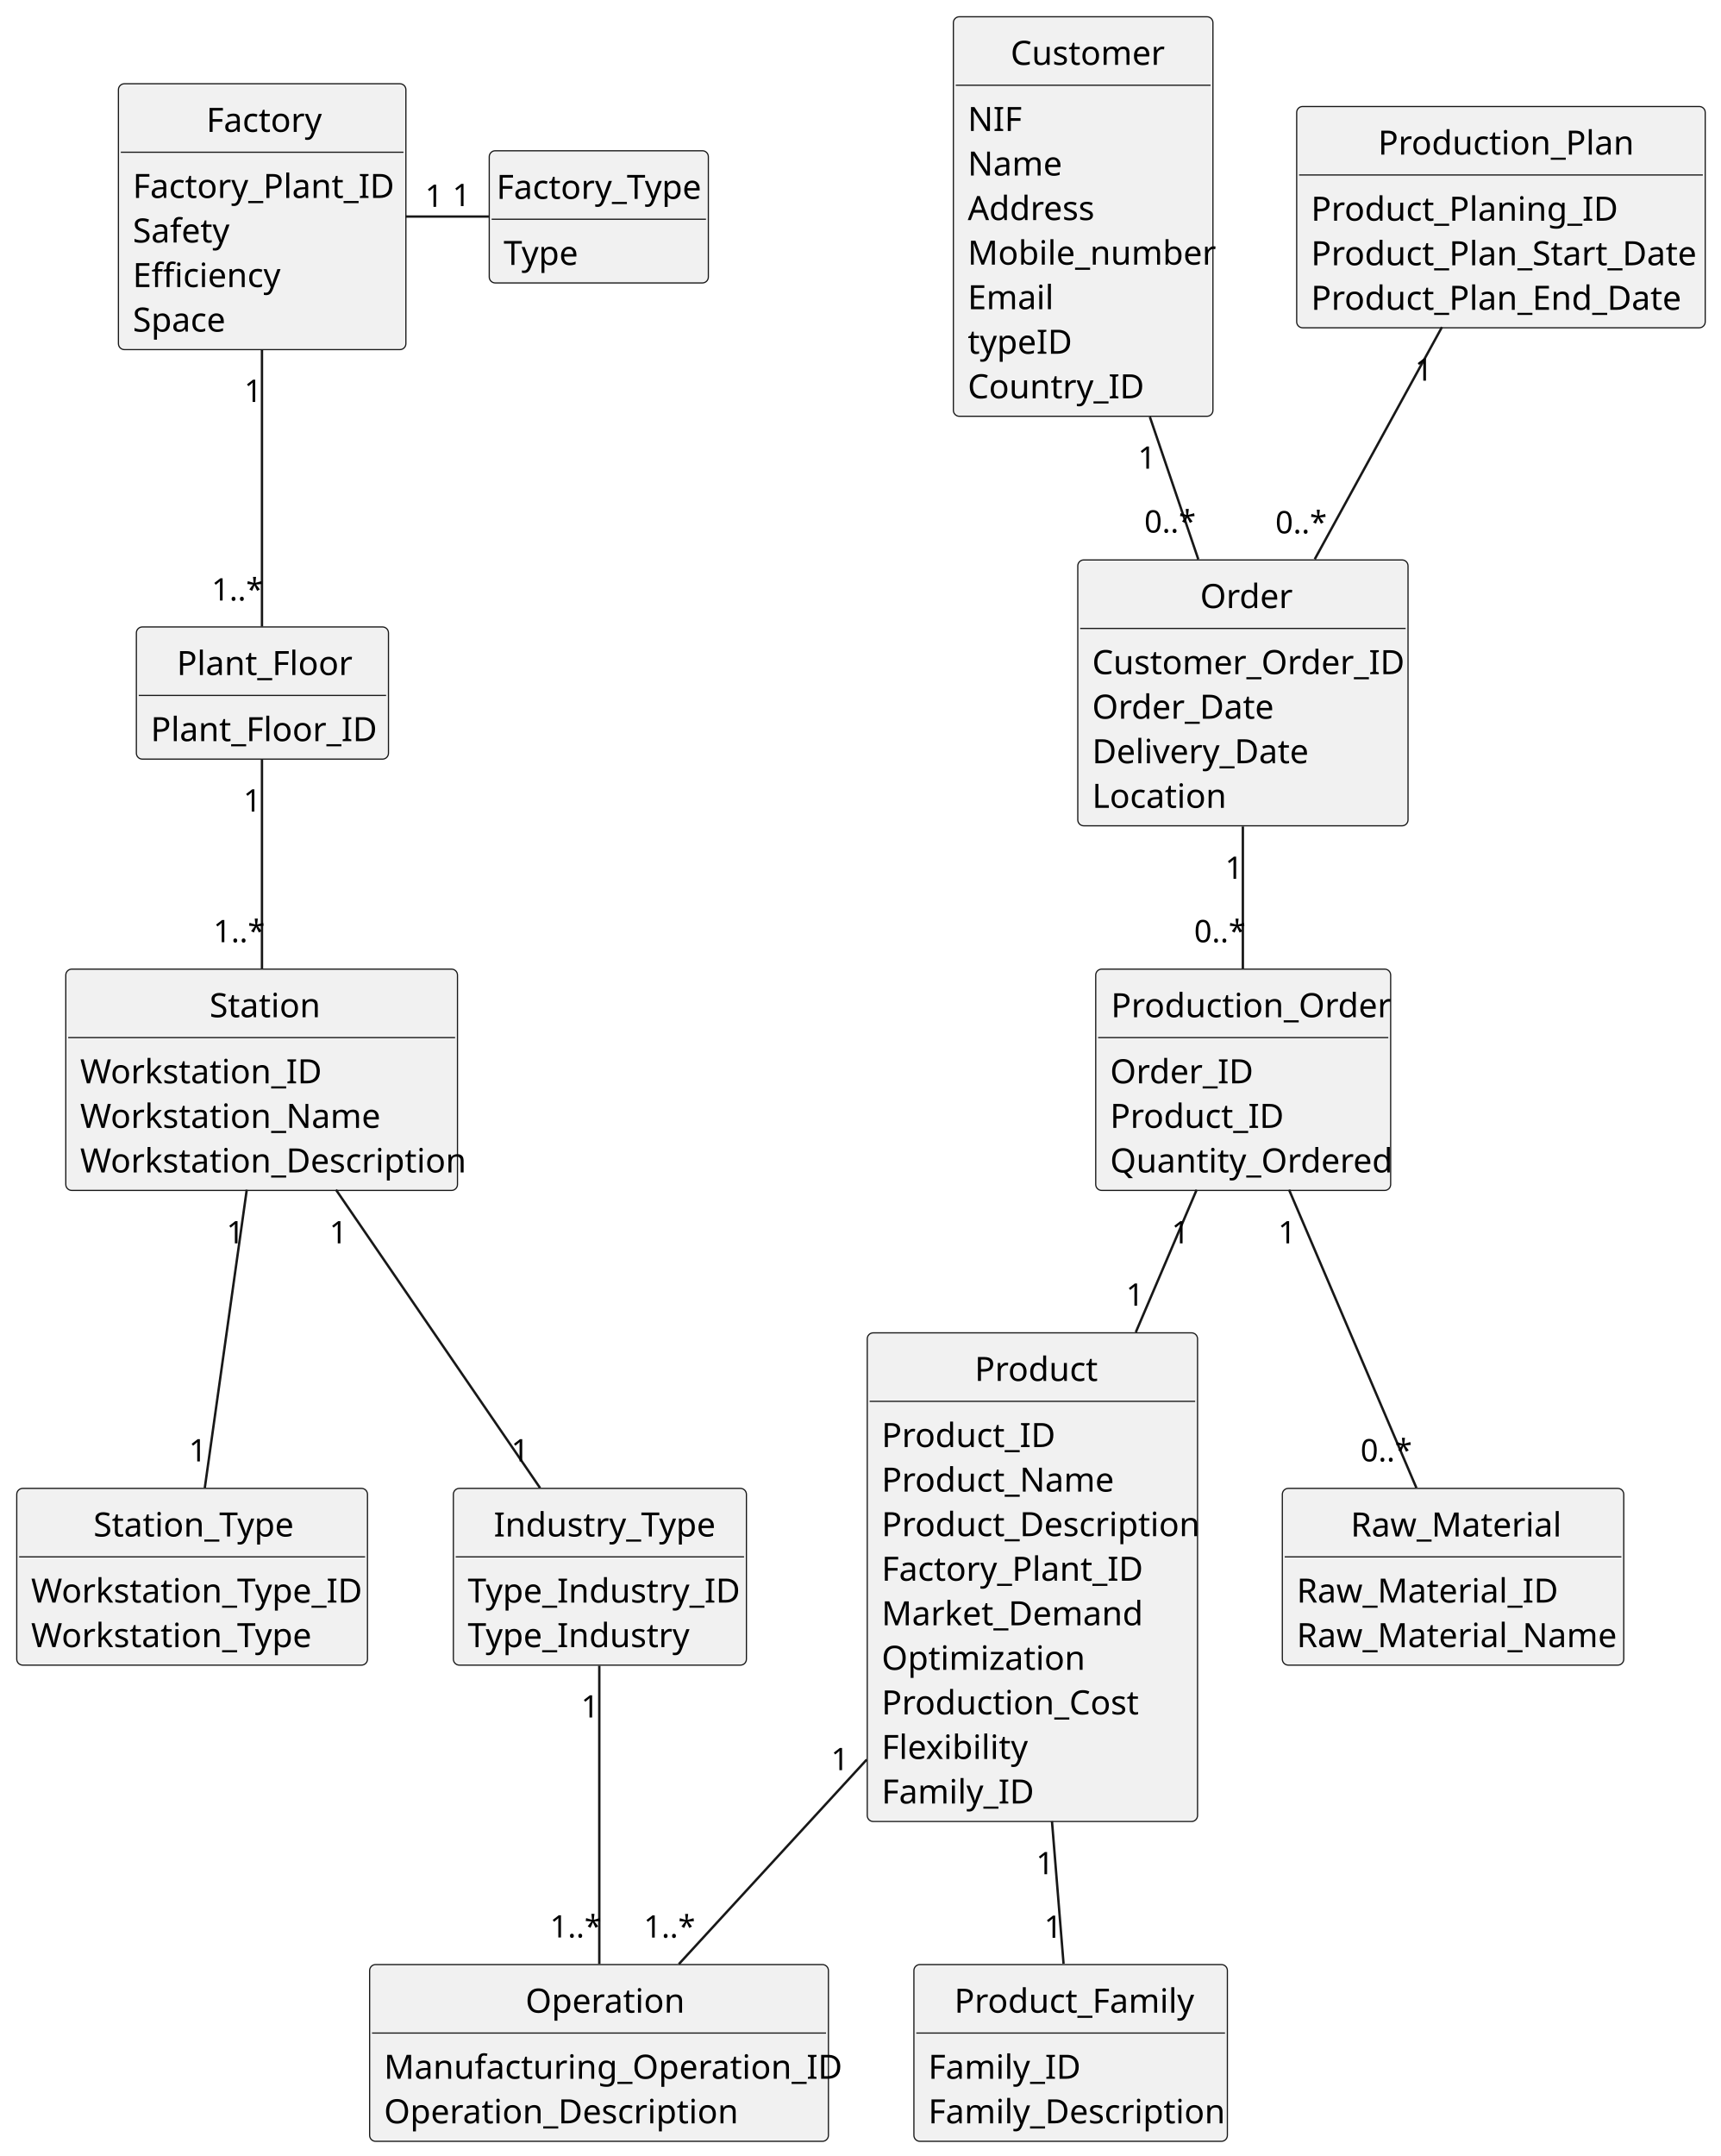
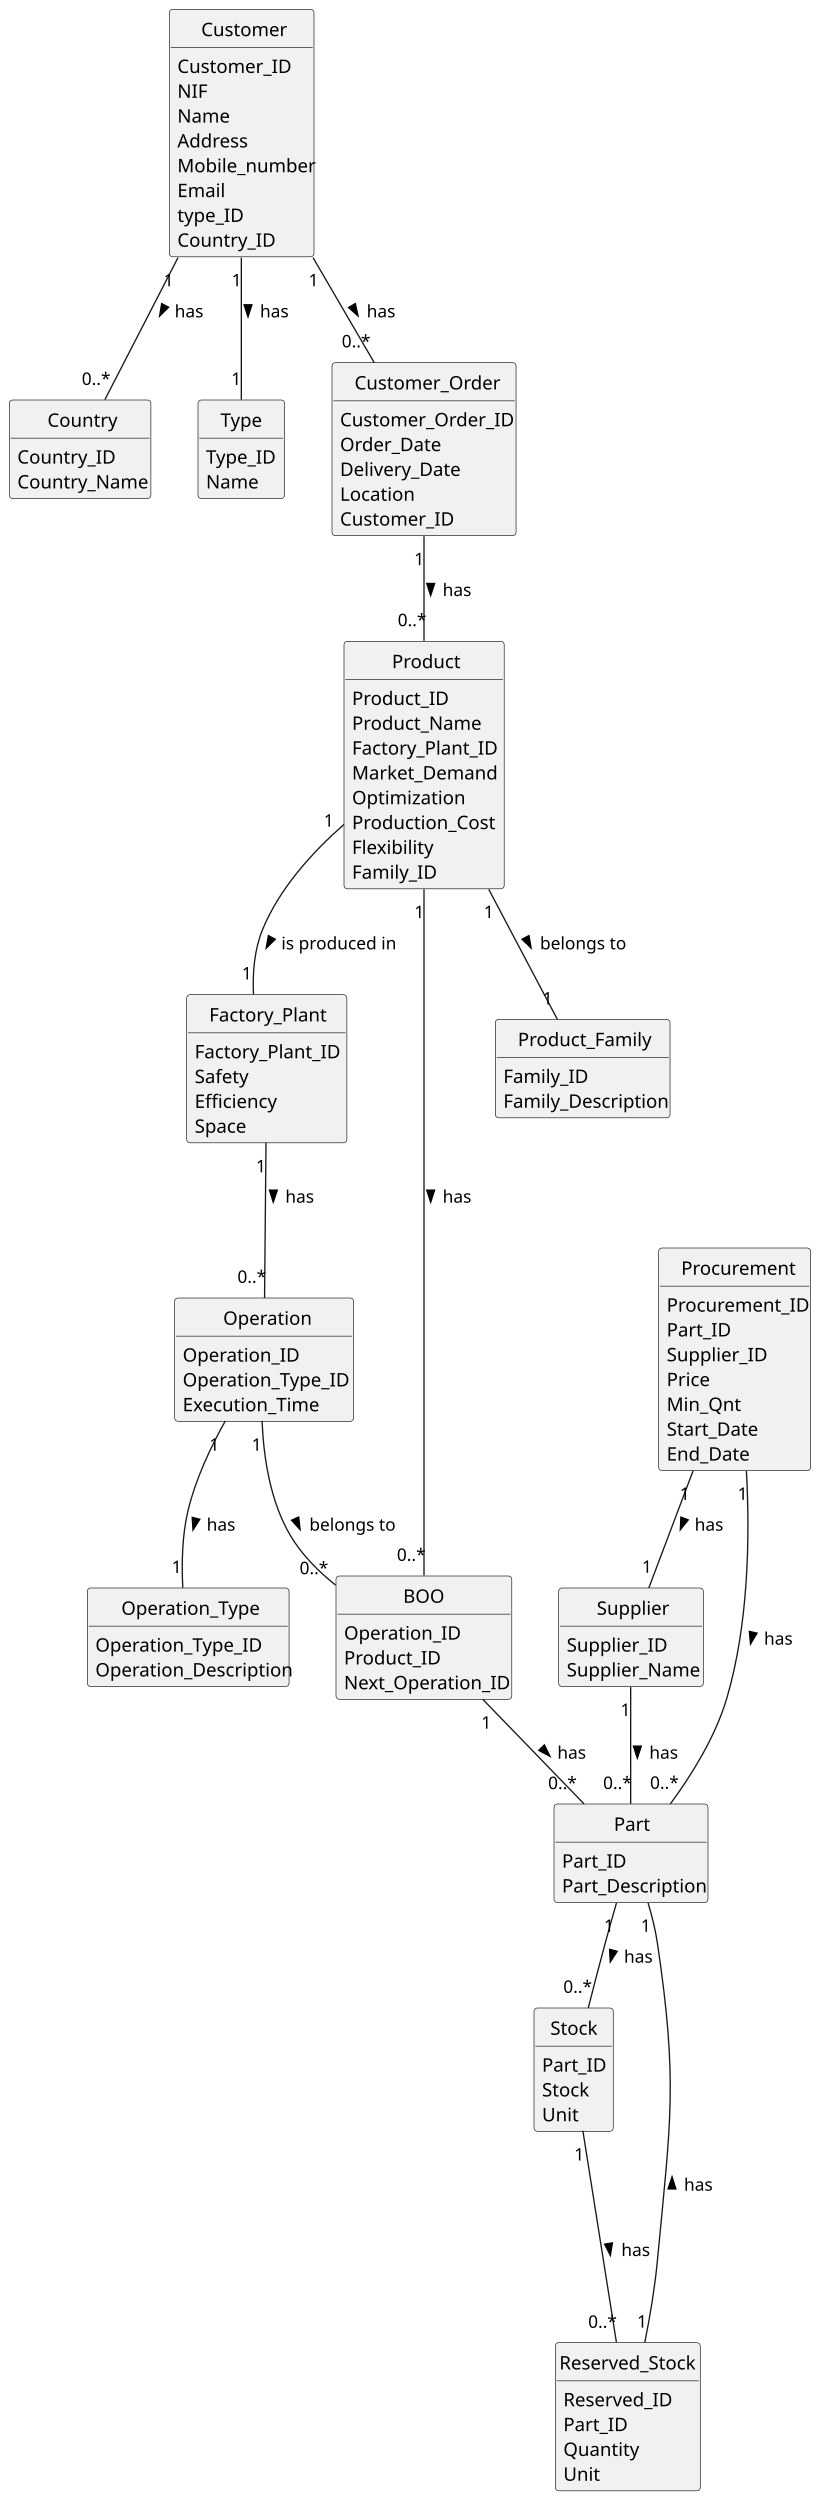
- <svg xmlns="http://www.w3.org/2000/svg" contentStyleType="text/css" height="901px" preserveAspectRatio="none" style="width:719px;height:901px;background:#FFFFFF;" version="1.1" viewBox="0 0 719 901" width="719px" zoomAndPan="magnify">
+ <svg xmlns="http://www.w3.org/2000/svg" contentStyleType="text/css" height="1875px" preserveAspectRatio="none" style="width:614px;height:1875px;background:#FFFFFF;" version="1.1" viewBox="0 0 614 1875" width="614px" zoomAndPan="magnify">
  <defs />
  <g>
    <g id="elem_Customer">
-       <rect codeLine="9" fill="#F1F1F1" height="166.969" id="Customer" rx="2.5" ry="2.5" style="stroke:#181818;stroke-width:0.5;" width="108.496" x="398.5" y="7" />
-       <text fill="#000000" font-family="sans-serif" font-size="14" lengthAdjust="spacing" textLength="60.683" x="422.407" y="27.107">Customer</text>
-       <line style="stroke:#181818;stroke-width:0.5;" x1="399.5" x2="505.996" y1="35.621" y2="35.621" />
-       <text fill="#000000" font-family="sans-serif" font-size="14" lengthAdjust="spacing" textLength="22.552" x="404.5" y="54.728">NIF</text>
-       <text fill="#000000" font-family="sans-serif" font-size="14" lengthAdjust="spacing" textLength="37.345" x="404.5" y="73.35">Name</text>
-       <text fill="#000000" font-family="sans-serif" font-size="14" lengthAdjust="spacing" textLength="51.358" x="404.5" y="91.971">Address</text>
-       <text fill="#000000" font-family="sans-serif" font-size="14" lengthAdjust="spacing" textLength="96.496" x="404.5" y="110.592">Mobile_number</text>
-       <text fill="#000000" font-family="sans-serif" font-size="14" lengthAdjust="spacing" textLength="35.007" x="404.5" y="129.213">Email</text>
-       <text fill="#000000" font-family="sans-serif" font-size="14" lengthAdjust="spacing" textLength="40.462" x="404.5" y="147.834">typeID</text>
-       <text fill="#000000" font-family="sans-serif" font-size="14" lengthAdjust="spacing" textLength="70.807" x="404.5" y="166.455">Country_ID</text>
+       <rect codeLine="9" fill="#F1F1F1" height="185.59" id="Customer" rx="2.5" ry="2.5" style="stroke:#181818;stroke-width:0.5;" width="108.496" x="127" y="7" />
+       <text fill="#000000" font-family="sans-serif" font-size="14" lengthAdjust="spacing" textLength="60.683" x="150.907" y="27.107">Customer</text>
+       <line style="stroke:#181818;stroke-width:0.5;" x1="128" x2="234.496" y1="35.621" y2="35.621" />
+       <text fill="#000000" font-family="sans-serif" font-size="14" lengthAdjust="spacing" textLength="82.469" x="133" y="54.728">Customer_ID</text>
+       <text fill="#000000" font-family="sans-serif" font-size="14" lengthAdjust="spacing" textLength="22.552" x="133" y="73.35">NIF</text>
+       <text fill="#000000" font-family="sans-serif" font-size="14" lengthAdjust="spacing" textLength="37.345" x="133" y="91.971">Name</text>
+       <text fill="#000000" font-family="sans-serif" font-size="14" lengthAdjust="spacing" textLength="51.358" x="133" y="110.592">Address</text>
+       <text fill="#000000" font-family="sans-serif" font-size="14" lengthAdjust="spacing" textLength="96.496" x="133" y="129.213">Mobile_number</text>
+       <text fill="#000000" font-family="sans-serif" font-size="14" lengthAdjust="spacing" textLength="35.007" x="133" y="147.834">Email</text>
+       <text fill="#000000" font-family="sans-serif" font-size="14" lengthAdjust="spacing" textLength="48.248" x="133" y="166.455">type_ID</text>
+       <text fill="#000000" font-family="sans-serif" font-size="14" lengthAdjust="spacing" textLength="70.807" x="133" y="185.076">Country_ID</text>
    </g>
    <g id="elem_Product">
-       <rect codeLine="19" fill="#F1F1F1" height="204.211" id="Product" rx="2.5" ry="2.5" style="stroke:#181818;stroke-width:0.5;" width="138.061" x="362.5" y="557" />
-       <text fill="#000000" font-family="sans-serif" font-size="14" lengthAdjust="spacing" textLength="48.248" x="407.407" y="577.107">Product</text>
-       <line style="stroke:#181818;stroke-width:0.5;" x1="363.5" x2="499.562" y1="585.621" y2="585.621" />
-       <text fill="#000000" font-family="sans-serif" font-size="14" lengthAdjust="spacing" textLength="70.034" x="368.5" y="604.729">Product_ID</text>
-       <text fill="#000000" font-family="sans-serif" font-size="14" lengthAdjust="spacing" textLength="93.379" x="368.5" y="623.35">Product_Name</text>
-       <text fill="#000000" font-family="sans-serif" font-size="14" lengthAdjust="spacing" textLength="126.061" x="368.5" y="641.971">Product_Description</text>
-       <text fill="#000000" font-family="sans-serif" font-size="14" lengthAdjust="spacing" textLength="108.158" x="368.5" y="660.592">Factory_Plant_ID</text>
-       <text fill="#000000" font-family="sans-serif" font-size="14" lengthAdjust="spacing" textLength="103.489" x="368.5" y="679.213">Market_Demand</text>
-       <text fill="#000000" font-family="sans-serif" font-size="14" lengthAdjust="spacing" textLength="77.807" x="368.5" y="697.834">Optimization</text>
-       <text fill="#000000" font-family="sans-serif" font-size="14" lengthAdjust="spacing" textLength="103.503" x="368.5" y="716.455">Production_Cost</text>
-       <text fill="#000000" font-family="sans-serif" font-size="14" lengthAdjust="spacing" textLength="57.565" x="368.5" y="735.076">Flexibility</text>
-       <text fill="#000000" font-family="sans-serif" font-size="14" lengthAdjust="spacing" textLength="63.007" x="368.5" y="753.697">Family_ID</text>
-     </g>
-     <g id="elem_Factory">
-       <rect codeLine="31" fill="#F1F1F1" height="111.106" id="Factory" rx="2.5" ry="2.5" style="stroke:#181818;stroke-width:0.5;" width="120.158" x="49.5" y="35" />
-       <text fill="#000000" font-family="sans-serif" font-size="14" lengthAdjust="spacing" textLength="46.676" x="86.241" y="55.107">Factory</text>
-       <line style="stroke:#181818;stroke-width:0.5;" x1="50.5" x2="168.658" y1="63.621" y2="63.621" />
-       <text fill="#000000" font-family="sans-serif" font-size="14" lengthAdjust="spacing" textLength="108.158" x="55.5" y="82.728">Factory_Plant_ID</text>
-       <text fill="#000000" font-family="sans-serif" font-size="14" lengthAdjust="spacing" textLength="39.69" x="55.5" y="101.35">Safety</text>
-       <text fill="#000000" font-family="sans-serif" font-size="14" lengthAdjust="spacing" textLength="59.91" x="55.5" y="119.971">Efficiency</text>
-       <text fill="#000000" font-family="sans-serif" font-size="14" lengthAdjust="spacing" textLength="39.696" x="55.5" y="138.592">Space</text>
-     </g>
-     <g id="elem_Factory_Type">
-       <rect codeLine="38" fill="#F1F1F1" height="55.242" id="Factory_Type" rx="2.5" ry="2.5" style="stroke:#181818;stroke-width:0.5;" width="91.586" x="204.5" y="63" />
-       <text fill="#000000" font-family="sans-serif" font-size="14" lengthAdjust="spacing" textLength="85.586" x="207.5" y="83.107">Factory_Type</text>
-       <line style="stroke:#181818;stroke-width:0.5;" x1="205.5" x2="295.086" y1="91.621" y2="91.621" />
-       <text fill="#000000" font-family="sans-serif" font-size="14" lengthAdjust="spacing" textLength="31.124" x="210.5" y="110.728">Type</text>
-     </g>
-     <g id="elem_Raw_Material">
-       <rect codeLine="42" fill="#F1F1F1" height="73.863" id="Raw_Material" rx="2.5" ry="2.5" style="stroke:#181818;stroke-width:0.5;" width="142.717" x="536" y="622" />
-       <text fill="#000000" font-family="sans-serif" font-size="14" lengthAdjust="spacing" textLength="85.586" x="564.565" y="642.107">Raw_Material</text>
-       <line style="stroke:#181818;stroke-width:0.5;" x1="537" x2="677.717" y1="650.621" y2="650.621" />
-       <text fill="#000000" font-family="sans-serif" font-size="14" lengthAdjust="spacing" textLength="107.372" x="542" y="669.729">Raw_Material_ID</text>
-       <text fill="#000000" font-family="sans-serif" font-size="14" lengthAdjust="spacing" textLength="130.717" x="542" y="688.35">Raw_Material_Name</text>
-     </g>
-     <g id="elem_Plant_Floor">
-       <rect codeLine="47" fill="#F1F1F1" height="55.242" id="Plant_Floor" rx="2.5" ry="2.5" style="stroke:#181818;stroke-width:0.5;" width="105.379" x="57" y="262" />
-       <text fill="#000000" font-family="sans-serif" font-size="14" lengthAdjust="spacing" textLength="71.593" x="73.893" y="282.107">Plant_Floor</text>
-       <line style="stroke:#181818;stroke-width:0.5;" x1="58" x2="161.379" y1="290.621" y2="290.621" />
-       <text fill="#000000" font-family="sans-serif" font-size="14" lengthAdjust="spacing" textLength="93.379" x="63" y="309.728">Plant_Floor_ID</text>
-     </g>
-     <g id="elem_Station">
-       <rect codeLine="51" fill="#F1F1F1" height="92.484" id="Station" rx="2.5" ry="2.5" style="stroke:#181818;stroke-width:0.5;" width="163.724" x="27.5" y="405" />
-       <text fill="#000000" font-family="sans-serif" font-size="14" lengthAdjust="spacing" textLength="43.586" x="87.569" y="425.107">Station</text>
-       <line style="stroke:#181818;stroke-width:0.5;" x1="28.5" x2="190.224" y1="433.621" y2="433.621" />
-       <text fill="#000000" font-family="sans-serif" font-size="14" lengthAdjust="spacing" textLength="95.696" x="33.5" y="452.728">Workstation_ID</text>
-       <text fill="#000000" font-family="sans-serif" font-size="14" lengthAdjust="spacing" textLength="119.041" x="33.5" y="471.35">Workstation_Name</text>
-       <text fill="#000000" font-family="sans-serif" font-size="14" lengthAdjust="spacing" textLength="151.724" x="33.5" y="489.971">Workstation_Description</text>
-     </g>
-     <g id="elem_Station_Type">
-       <rect codeLine="57" fill="#F1F1F1" height="73.863" id="Station_Type" rx="2.5" ry="2.5" style="stroke:#181818;stroke-width:0.5;" width="146.606" x="7" y="622" />
-       <text fill="#000000" font-family="sans-serif" font-size="14" lengthAdjust="spacing" textLength="82.496" x="39.055" y="642.107">Station_Type</text>
-       <line style="stroke:#181818;stroke-width:0.5;" x1="8" x2="152.606" y1="650.621" y2="650.621" />
-       <text fill="#000000" font-family="sans-serif" font-size="14" lengthAdjust="spacing" textLength="134.606" x="13" y="669.729">Workstation_Type_ID</text>
-       <text fill="#000000" font-family="sans-serif" font-size="14" lengthAdjust="spacing" textLength="112.82" x="13" y="688.35">Workstation_Type</text>
-     </g>
-     <g id="elem_Industry_Type">
-       <rect codeLine="62" fill="#F1F1F1" height="73.863" id="Industry_Type" rx="2.5" ry="2.5" style="stroke:#181818;stroke-width:0.5;" width="122.496" x="189.5" y="622" />
-       <text fill="#000000" font-family="sans-serif" font-size="14" lengthAdjust="spacing" textLength="88.71" x="206.393" y="642.107">Industry_Type</text>
-       <line style="stroke:#181818;stroke-width:0.5;" x1="190.5" x2="310.996" y1="650.621" y2="650.621" />
-       <text fill="#000000" font-family="sans-serif" font-size="14" lengthAdjust="spacing" textLength="110.496" x="195.5" y="669.729">Type_Industry_ID</text>
-       <text fill="#000000" font-family="sans-serif" font-size="14" lengthAdjust="spacing" textLength="88.71" x="195.5" y="688.35">Type_Industry</text>
+       <rect codeLine="20" fill="#F1F1F1" height="185.59" id="Product" rx="2.5" ry="2.5" style="stroke:#181818;stroke-width:0.5;" width="120.158" x="258" y="481" />
+       <text fill="#000000" font-family="sans-serif" font-size="14" lengthAdjust="spacing" textLength="48.248" x="293.955" y="501.107">Product</text>
+       <line style="stroke:#181818;stroke-width:0.5;" x1="259" x2="377.158" y1="509.621" y2="509.621" />
+       <text fill="#000000" font-family="sans-serif" font-size="14" lengthAdjust="spacing" textLength="70.034" x="264" y="528.729">Product_ID</text>
+       <text fill="#000000" font-family="sans-serif" font-size="14" lengthAdjust="spacing" textLength="93.379" x="264" y="547.35">Product_Name</text>
+       <text fill="#000000" font-family="sans-serif" font-size="14" lengthAdjust="spacing" textLength="108.158" x="264" y="565.971">Factory_Plant_ID</text>
+       <text fill="#000000" font-family="sans-serif" font-size="14" lengthAdjust="spacing" textLength="103.489" x="264" y="584.592">Market_Demand</text>
+       <text fill="#000000" font-family="sans-serif" font-size="14" lengthAdjust="spacing" textLength="77.807" x="264" y="603.213">Optimization</text>
+       <text fill="#000000" font-family="sans-serif" font-size="14" lengthAdjust="spacing" textLength="103.503" x="264" y="621.834">Production_Cost</text>
+       <text fill="#000000" font-family="sans-serif" font-size="14" lengthAdjust="spacing" textLength="57.565" x="264" y="640.455">Flexibility</text>
+       <text fill="#000000" font-family="sans-serif" font-size="14" lengthAdjust="spacing" textLength="63.007" x="264" y="659.076">Family_ID</text>
+     </g>
+     <g id="elem_Factory_Plant">
+       <rect codeLine="31" fill="#F1F1F1" height="111.106" id="Factory_Plant" rx="2.5" ry="2.5" style="stroke:#181818;stroke-width:0.5;" width="120.158" x="140" y="746" />
+       <text fill="#000000" font-family="sans-serif" font-size="14" lengthAdjust="spacing" textLength="86.372" x="156.893" y="766.107">Factory_Plant</text>
+       <line style="stroke:#181818;stroke-width:0.5;" x1="141" x2="259.158" y1="774.621" y2="774.621" />
+       <text fill="#000000" font-family="sans-serif" font-size="14" lengthAdjust="spacing" textLength="108.158" x="146" y="793.729">Factory_Plant_ID</text>
+       <text fill="#000000" font-family="sans-serif" font-size="14" lengthAdjust="spacing" textLength="39.69" x="146" y="812.35">Safety</text>
+       <text fill="#000000" font-family="sans-serif" font-size="14" lengthAdjust="spacing" textLength="59.91" x="146" y="830.971">Efficiency</text>
+       <text fill="#000000" font-family="sans-serif" font-size="14" lengthAdjust="spacing" textLength="39.696" x="146" y="849.592">Space</text>
+     </g>
+     <g id="elem_Country">
+       <rect codeLine="38" fill="#F1F1F1" height="73.863" id="Country" rx="2.5" ry="2.5" style="stroke:#181818;stroke-width:0.5;" width="106.151" x="7" y="300" />
+       <text fill="#000000" font-family="sans-serif" font-size="14" lengthAdjust="spacing" textLength="49.02" x="35.565" y="320.107">Country</text>
+       <line style="stroke:#181818;stroke-width:0.5;" x1="8" x2="112.151" y1="328.621" y2="328.621" />
+       <text fill="#000000" font-family="sans-serif" font-size="14" lengthAdjust="spacing" textLength="70.807" x="13" y="347.728">Country_ID</text>
+       <text fill="#000000" font-family="sans-serif" font-size="14" lengthAdjust="spacing" textLength="94.151" x="13" y="366.35">Country_Name</text>
+     </g>
+     <g id="elem_Type">
+       <rect codeLine="43" fill="#F1F1F1" height="73.863" id="Type" rx="2.5" ry="2.5" style="stroke:#181818;stroke-width:0.5;" width="64.91" x="148.5" y="300" />
+       <text fill="#000000" font-family="sans-serif" font-size="14" lengthAdjust="spacing" textLength="31.124" x="165.393" y="320.107">Type</text>
+       <line style="stroke:#181818;stroke-width:0.5;" x1="149.5" x2="212.41" y1="328.621" y2="328.621" />
+       <text fill="#000000" font-family="sans-serif" font-size="14" lengthAdjust="spacing" textLength="52.91" x="154.5" y="347.728">Type_ID</text>
+       <text fill="#000000" font-family="sans-serif" font-size="14" lengthAdjust="spacing" textLength="37.345" x="154.5" y="366.35">Name</text>
+     </g>
+     <g id="elem_Customer_Order">
+       <rect codeLine="48" fill="#F1F1F1" height="129.727" id="Customer_Order" rx="2.5" ry="2.5" style="stroke:#181818;stroke-width:0.5;" width="138.041" x="249" y="272" />
+       <text fill="#000000" font-family="sans-serif" font-size="14" lengthAdjust="spacing" textLength="104.255" x="265.893" y="292.107">Customer_Order</text>
+       <line style="stroke:#181818;stroke-width:0.5;" x1="250" x2="386.041" y1="300.621" y2="300.621" />
+       <text fill="#000000" font-family="sans-serif" font-size="14" lengthAdjust="spacing" textLength="126.041" x="255" y="319.728">Customer_Order_ID</text>
+       <text fill="#000000" font-family="sans-serif" font-size="14" lengthAdjust="spacing" textLength="73.144" x="255" y="338.35">Order_Date</text>
+       <text fill="#000000" font-family="sans-serif" font-size="14" lengthAdjust="spacing" textLength="87.924" x="255" y="356.971">Delivery_Date</text>
+       <text fill="#000000" font-family="sans-serif" font-size="14" lengthAdjust="spacing" textLength="52.931" x="255" y="375.592">Location</text>
+       <text fill="#000000" font-family="sans-serif" font-size="14" lengthAdjust="spacing" textLength="82.469" x="255" y="394.213">Customer_ID</text>
+     </g>
+     <g id="elem_BOO">
+       <rect codeLine="56" fill="#F1F1F1" height="92.484" id="BOO" rx="2.5" ry="2.5" style="stroke:#181818;stroke-width:0.5;" width="131.841" x="252" y="1182" />
+       <text fill="#000000" font-family="sans-serif" font-size="14" lengthAdjust="spacing" textLength="31.117" x="302.362" y="1202.107">BOO</text>
+       <line style="stroke:#181818;stroke-width:0.5;" x1="253" x2="382.841" y1="1210.621" y2="1210.621" />
+       <text fill="#000000" font-family="sans-serif" font-size="14" lengthAdjust="spacing" textLength="83.269" x="258" y="1229.728">Operation_ID</text>
+       <text fill="#000000" font-family="sans-serif" font-size="14" lengthAdjust="spacing" textLength="70.034" x="258" y="1248.35">Product_ID</text>
+       <text fill="#000000" font-family="sans-serif" font-size="14" lengthAdjust="spacing" textLength="119.841" x="258" y="1266.971">Next_Operation_ID</text>
    </g>
    <g id="elem_Operation">
-       <rect codeLine="67" fill="#F1F1F1" height="73.863" id="Operation" rx="2.5" ry="2.5" style="stroke:#181818;stroke-width:0.5;" width="191.772" x="154.5" y="821" />
-       <text fill="#000000" font-family="sans-serif" font-size="14" lengthAdjust="spacing" textLength="61.482" x="219.644" y="841.107">Operation</text>
-       <line style="stroke:#181818;stroke-width:0.5;" x1="155.5" x2="345.272" y1="849.621" y2="849.621" />
-       <text fill="#000000" font-family="sans-serif" font-size="14" lengthAdjust="spacing" textLength="179.772" x="160.5" y="868.729">Manufacturing_Operation_ID</text>
-       <text fill="#000000" font-family="sans-serif" font-size="14" lengthAdjust="spacing" textLength="139.296" x="160.5" y="887.35">Operation_Description</text>
-     </g>
-     <g id="elem_Production_Plan">
-       <rect codeLine="72" fill="#F1F1F1" height="92.484" id="Production_Plan" rx="2.5" ry="2.5" style="stroke:#181818;stroke-width:0.5;" width="170.765" x="542" y="44.5" />
-       <text fill="#000000" font-family="sans-serif" font-size="14" lengthAdjust="spacing" textLength="102.737" x="576.014" y="64.607">Production_Plan</text>
-       <line style="stroke:#181818;stroke-width:0.5;" x1="543" x2="711.765" y1="73.121" y2="73.121" />
-       <text fill="#000000" font-family="sans-serif" font-size="14" lengthAdjust="spacing" textLength="124.523" x="548" y="92.228">Product_Planing_ID</text>
-       <text fill="#000000" font-family="sans-serif" font-size="14" lengthAdjust="spacing" textLength="158.765" x="548" y="110.85">Product_Plan_Start_Date</text>
-       <text fill="#000000" font-family="sans-serif" font-size="14" lengthAdjust="spacing" textLength="154.109" x="548" y="129.471">Product_Plan_End_Date</text>
-     </g>
-     <g id="elem_Order">
-       <rect codeLine="78" fill="#F1F1F1" height="111.106" id="Order" rx="2.5" ry="2.5" style="stroke:#181818;stroke-width:0.5;" width="138.041" x="450.5" y="234" />
-       <text fill="#000000" font-family="sans-serif" font-size="14" lengthAdjust="spacing" textLength="35.786" x="501.627" y="254.107">Order</text>
-       <line style="stroke:#181818;stroke-width:0.5;" x1="451.5" x2="587.541" y1="262.621" y2="262.621" />
-       <text fill="#000000" font-family="sans-serif" font-size="14" lengthAdjust="spacing" textLength="126.041" x="456.5" y="281.728">Customer_Order_ID</text>
-       <text fill="#000000" font-family="sans-serif" font-size="14" lengthAdjust="spacing" textLength="73.144" x="456.5" y="300.35">Order_Date</text>
-       <text fill="#000000" font-family="sans-serif" font-size="14" lengthAdjust="spacing" textLength="87.924" x="456.5" y="318.971">Delivery_Date</text>
-       <text fill="#000000" font-family="sans-serif" font-size="14" lengthAdjust="spacing" textLength="52.931" x="456.5" y="337.592">Location</text>
+       <rect codeLine="62" fill="#F1F1F1" height="92.484" id="Operation" rx="2.5" ry="2.5" style="stroke:#181818;stroke-width:0.5;" width="134.179" x="131" y="973.5" />
+       <text fill="#000000" font-family="sans-serif" font-size="14" lengthAdjust="spacing" textLength="61.482" x="167.348" y="993.607">Operation</text>
+       <line style="stroke:#181818;stroke-width:0.5;" x1="132" x2="264.179" y1="1002.121" y2="1002.121" />
+       <text fill="#000000" font-family="sans-serif" font-size="14" lengthAdjust="spacing" textLength="83.269" x="137" y="1021.229">Operation_ID</text>
+       <text fill="#000000" font-family="sans-serif" font-size="14" lengthAdjust="spacing" textLength="122.179" x="137" y="1039.85">Operation_Type_ID</text>
+       <text fill="#000000" font-family="sans-serif" font-size="14" lengthAdjust="spacing" textLength="100.379" x="137" y="1058.471">Execution_Time</text>
+     </g>
+     <g id="elem_Operation_Type">
+       <rect codeLine="68" fill="#F1F1F1" height="73.863" id="Operation_Type" rx="2.5" ry="2.5" style="stroke:#181818;stroke-width:0.5;" width="151.296" x="65.5" y="1191" />
+       <text fill="#000000" font-family="sans-serif" font-size="14" lengthAdjust="spacing" textLength="100.393" x="90.952" y="1211.107">Operation_Type</text>
+       <line style="stroke:#181818;stroke-width:0.5;" x1="66.5" x2="215.796" y1="1219.621" y2="1219.621" />
+       <text fill="#000000" font-family="sans-serif" font-size="14" lengthAdjust="spacing" textLength="122.179" x="71.5" y="1238.728">Operation_Type_ID</text>
+       <text fill="#000000" font-family="sans-serif" font-size="14" lengthAdjust="spacing" textLength="139.296" x="71.5" y="1257.35">Operation_Description</text>
+     </g>
+     <g id="elem_Part">
+       <rect codeLine="73" fill="#F1F1F1" height="73.863" id="Part" rx="2.5" ry="2.5" style="stroke:#181818;stroke-width:0.5;" width="115.489" x="415.5" y="1353" />
+       <text fill="#000000" font-family="sans-serif" font-size="14" lengthAdjust="spacing" textLength="25.676" x="460.407" y="1373.107">Part</text>
+       <line style="stroke:#181818;stroke-width:0.5;" x1="416.5" x2="529.989" y1="1381.621" y2="1381.621" />
+       <text fill="#000000" font-family="sans-serif" font-size="14" lengthAdjust="spacing" textLength="47.462" x="421.5" y="1400.728">Part_ID</text>
+       <text fill="#000000" font-family="sans-serif" font-size="14" lengthAdjust="spacing" textLength="103.489" x="421.5" y="1419.35">Part_Description</text>
+     </g>
+     <g id="elem_Supplier">
+       <rect codeLine="78" fill="#F1F1F1" height="73.863" id="Supplier" rx="2.5" ry="2.5" style="stroke:#181818;stroke-width:0.5;" width="108.496" x="419" y="1191" />
+       <text fill="#000000" font-family="sans-serif" font-size="14" lengthAdjust="spacing" textLength="51.365" x="447.565" y="1211.107">Supplier</text>
+       <line style="stroke:#181818;stroke-width:0.5;" x1="420" x2="526.496" y1="1219.621" y2="1219.621" />
+       <text fill="#000000" font-family="sans-serif" font-size="14" lengthAdjust="spacing" textLength="73.151" x="425" y="1238.728">Supplier_ID</text>
+       <text fill="#000000" font-family="sans-serif" font-size="14" lengthAdjust="spacing" textLength="96.496" x="425" y="1257.35">Supplier_Name</text>
+     </g>
+     <g id="elem_Procurement">
+       <rect codeLine="83" fill="#F1F1F1" height="166.969" id="Procurement" rx="2.5" ry="2.5" style="stroke:#181818;stroke-width:0.5;" width="113.931" x="494" y="936" />
+       <text fill="#000000" font-family="sans-serif" font-size="14" lengthAdjust="spacing" textLength="80.144" x="510.893" y="956.107">Procurement</text>
+       <line style="stroke:#181818;stroke-width:0.5;" x1="495" x2="606.931" y1="964.621" y2="964.621" />
+       <text fill="#000000" font-family="sans-serif" font-size="14" lengthAdjust="spacing" textLength="101.931" x="500" y="983.729">Procurement_ID</text>
+       <text fill="#000000" font-family="sans-serif" font-size="14" lengthAdjust="spacing" textLength="47.462" x="500" y="1002.35">Part_ID</text>
+       <text fill="#000000" font-family="sans-serif" font-size="14" lengthAdjust="spacing" textLength="73.151" x="500" y="1020.971">Supplier_ID</text>
+       <text fill="#000000" font-family="sans-serif" font-size="14" lengthAdjust="spacing" textLength="31.896" x="500" y="1039.592">Price</text>
+       <text fill="#000000" font-family="sans-serif" font-size="14" lengthAdjust="spacing" textLength="52.91" x="500" y="1058.213">Min_Qnt</text>
+       <text fill="#000000" font-family="sans-serif" font-size="14" lengthAdjust="spacing" textLength="66.924" x="500" y="1076.834">Start_Date</text>
+       <text fill="#000000" font-family="sans-serif" font-size="14" lengthAdjust="spacing" textLength="62.269" x="500" y="1095.455">End_Date</text>
+     </g>
+     <g id="elem_Stock">
+       <rect codeLine="93" fill="#F1F1F1" height="92.484" id="Stock" rx="2.5" ry="2.5" style="stroke:#181818;stroke-width:0.5;" width="59.462" x="400.5" y="1506" />
+       <text fill="#000000" font-family="sans-serif" font-size="14" lengthAdjust="spacing" textLength="35.014" x="412.724" y="1526.107">Stock</text>
+       <line style="stroke:#181818;stroke-width:0.5;" x1="401.5" x2="458.962" y1="1534.621" y2="1534.621" />
+       <text fill="#000000" font-family="sans-serif" font-size="14" lengthAdjust="spacing" textLength="47.462" x="406.5" y="1553.728">Part_ID</text>
+       <text fill="#000000" font-family="sans-serif" font-size="14" lengthAdjust="spacing" textLength="35.014" x="406.5" y="1572.35">Stock</text>
+       <text fill="#000000" font-family="sans-serif" font-size="14" lengthAdjust="spacing" textLength="24.896" x="406.5" y="1590.971">Unit</text>
+     </g>
+     <g id="elem_Reserved_Stock">
+       <rect codeLine="99" fill="#F1F1F1" height="111.106" id="Reserved_Stock" rx="2.5" ry="2.5" style="stroke:#181818;stroke-width:0.5;" width="108.717" x="416.5" y="1757" />
+       <text fill="#000000" font-family="sans-serif" font-size="14" lengthAdjust="spacing" textLength="102.717" x="419.5" y="1777.107">Reserved_Stock</text>
+       <line style="stroke:#181818;stroke-width:0.5;" x1="417.5" x2="524.217" y1="1785.621" y2="1785.621" />
+       <text fill="#000000" font-family="sans-serif" font-size="14" lengthAdjust="spacing" textLength="81.703" x="422.5" y="1804.728">Reserved_ID</text>
+       <text fill="#000000" font-family="sans-serif" font-size="14" lengthAdjust="spacing" textLength="47.462" x="422.5" y="1823.35">Part_ID</text>
+       <text fill="#000000" font-family="sans-serif" font-size="14" lengthAdjust="spacing" textLength="52.138" x="422.5" y="1841.971">Quantity</text>
+       <text fill="#000000" font-family="sans-serif" font-size="14" lengthAdjust="spacing" textLength="24.896" x="422.5" y="1860.592">Unit</text>
    </g>
    <g id="elem_Product_Family">
-       <rect codeLine="85" fill="#F1F1F1" height="73.863" id="Product_Family" rx="2.5" ry="2.5" style="stroke:#181818;stroke-width:0.5;" width="131.034" x="382" y="821" />
-       <text fill="#000000" font-family="sans-serif" font-size="14" lengthAdjust="spacing" textLength="97.255" x="398.89" y="841.107">Product_Family</text>
-       <line style="stroke:#181818;stroke-width:0.5;" x1="383" x2="512.034" y1="849.621" y2="849.621" />
-       <text fill="#000000" font-family="sans-serif" font-size="14" lengthAdjust="spacing" textLength="63.007" x="388" y="868.729">Family_ID</text>
-       <text fill="#000000" font-family="sans-serif" font-size="14" lengthAdjust="spacing" textLength="119.034" x="388" y="887.35">Family_Description</text>
-     </g>
-     <g id="elem_Production_Order">
-       <rect codeLine="90" fill="#F1F1F1" height="92.484" id="Production_Order" rx="2.5" ry="2.5" style="stroke:#181818;stroke-width:0.5;" width="123.282" x="458" y="405" />
-       <text fill="#000000" font-family="sans-serif" font-size="14" lengthAdjust="spacing" textLength="110.503" x="464.39" y="425.107">Production_Order</text>
-       <line style="stroke:#181818;stroke-width:0.5;" x1="459" x2="580.282" y1="433.621" y2="433.621" />
-       <text fill="#000000" font-family="sans-serif" font-size="14" lengthAdjust="spacing" textLength="57.572" x="464" y="452.728">Order_ID</text>
-       <text fill="#000000" font-family="sans-serif" font-size="14" lengthAdjust="spacing" textLength="70.034" x="464" y="471.35">Product_ID</text>
-       <text fill="#000000" font-family="sans-serif" font-size="14" lengthAdjust="spacing" textLength="111.282" x="464" y="489.971">Quantity_Ordered</text>
-     </g>
-     <g id="link_Customer_Order">
-       <path codeLine="96" d="M480.62,174.19 C487.46,194.3 494.61,215.32 500.88,233.76 " fill="none" id="Customer-Order" style="stroke:#181818;stroke-width:1.0;" />
-       <text fill="#000000" font-family="sans-serif" font-size="13" lengthAdjust="spacing" textLength="7.23" x="475.648" y="195.866">1</text>
-       <text fill="#000000" font-family="sans-serif" font-size="13" lengthAdjust="spacing" textLength="19.513" x="478.307" y="222.57">0..*</text>
-     </g>
-     <g id="link_Order_Production_Order">
-       <path codeLine="97" d="M519.5,345.39 C519.5,364.77 519.5,386.31 519.5,404.8 " fill="none" id="Order-Production_Order" style="stroke:#181818;stroke-width:1.0;" />
-       <text fill="#000000" font-family="sans-serif" font-size="13" lengthAdjust="spacing" textLength="7.23" x="512.085" y="367.277">1</text>
-       <text fill="#000000" font-family="sans-serif" font-size="13" lengthAdjust="spacing" textLength="19.513" x="499.122" y="393.78">0..*</text>
-     </g>
-     <g id="link_Factory_Factory_Type">
-       <path codeLine="98" d="M169.54,90.5 C181.13,90.5 192.73,90.5 204.32,90.5 " fill="none" id="Factory-Factory_Type" style="stroke:#181818;stroke-width:1.0;" />
-       <text fill="#000000" font-family="sans-serif" font-size="13" lengthAdjust="spacing" textLength="7.23" x="177.686" y="86.451">1</text>
-       <text fill="#000000" font-family="sans-serif" font-size="13" lengthAdjust="spacing" textLength="7.23" x="189.145" y="86.125">1</text>
-     </g>
-     <g id="link_Station_Station_Type">
-       <path codeLine="99" d="M103.14,497.21 C97.87,534.63 90.48,587.11 85.6,621.8 " fill="none" id="Station-Station_Type" style="stroke:#181818;stroke-width:1.0;" />
-       <text fill="#000000" font-family="sans-serif" font-size="13" lengthAdjust="spacing" textLength="7.23" x="94.669" y="519.601">1</text>
-       <text fill="#000000" font-family="sans-serif" font-size="13" lengthAdjust="spacing" textLength="7.23" x="78.941" y="610.726">1</text>
-     </g>
-     <g id="link_Factory_Plant_Floor">
-       <path codeLine="100" d="M109.5,146.11 C109.5,183.8 109.5,232.27 109.5,261.83 " fill="none" id="Factory-Plant_Floor" style="stroke:#181818;stroke-width:1.0;" />
-       <text fill="#000000" font-family="sans-serif" font-size="13" lengthAdjust="spacing" textLength="7.23" x="102.078" y="167.963">1</text>
-       <text fill="#000000" font-family="sans-serif" font-size="13" lengthAdjust="spacing" textLength="19.513" x="88.436" y="250.952">1..*</text>
-     </g>
-     <g id="link_Plant_Floor_Station">
-       <path codeLine="101" d="M109.5,317.2 C109.5,341.05 109.5,376.5 109.5,404.77 " fill="none" id="Plant_Floor-Station" style="stroke:#181818;stroke-width:1.0;" />
-       <text fill="#000000" font-family="sans-serif" font-size="13" lengthAdjust="spacing" textLength="7.23" x="101.718" y="339.152">1</text>
-       <text fill="#000000" font-family="sans-serif" font-size="13" lengthAdjust="spacing" textLength="19.513" x="89.163" y="393.746">1..*</text>
-     </g>
-     <g id="link_Station_Industry_Type">
-       <path codeLine="102" d="M140.44,497.21 C166.06,534.63 201.98,587.11 225.73,621.8 " fill="none" id="Station-Industry_Type" style="stroke:#181818;stroke-width:1.0;" />
-       <text fill="#000000" font-family="sans-serif" font-size="13" lengthAdjust="spacing" textLength="7.23" x="137.68" y="519.601">1</text>
-       <text fill="#000000" font-family="sans-serif" font-size="13" lengthAdjust="spacing" textLength="7.23" x="213.671" y="610.726">1</text>
-     </g>
-     <g id="link_Industry_Type_Operation">
-       <path codeLine="103" d="M250.5,696.13 C250.5,731.57 250.5,785.29 250.5,820.76 " fill="none" id="Industry_Type-Operation" style="stroke:#181818;stroke-width:1.0;" />
-       <text fill="#000000" font-family="sans-serif" font-size="13" lengthAdjust="spacing" textLength="7.23" x="242.898" y="717.751">1</text>
-       <text fill="#000000" font-family="sans-serif" font-size="13" lengthAdjust="spacing" textLength="19.513" x="229.874" y="809.679">1..*</text>
+       <rect codeLine="106" fill="#F1F1F1" height="73.863" id="Product_Family" rx="2.5" ry="2.5" style="stroke:#181818;stroke-width:0.5;" width="131.034" x="371.5" y="764.5" />
+       <text fill="#000000" font-family="sans-serif" font-size="14" lengthAdjust="spacing" textLength="97.255" x="388.39" y="784.607">Product_Family</text>
+       <line style="stroke:#181818;stroke-width:0.5;" x1="372.5" x2="501.534" y1="793.121" y2="793.121" />
+       <text fill="#000000" font-family="sans-serif" font-size="14" lengthAdjust="spacing" textLength="63.007" x="377.5" y="812.229">Family_ID</text>
+       <text fill="#000000" font-family="sans-serif" font-size="14" lengthAdjust="spacing" textLength="119.034" x="377.5" y="830.85">Family_Description</text>
+     </g>
+     <g id="link_Customer_Customer_Order">
+       <path codeLine="111" d="M234.75,193.2 C250.12,219.56 266.53,247.71 280.68,271.98 " fill="none" id="Customer-Customer_Order" style="stroke:#181818;stroke-width:1.0;" />
+       <polygon fill="#000000" points="268.518,236.965,266.502,227.671,261.424,230.631,268.518,236.965" style="stroke:#000000;stroke-width:1.0;" />
+       <text fill="#000000" font-family="sans-serif" font-size="13" lengthAdjust="spacing" textLength="20.96" x="275" y="238.028">has</text>
+       <text fill="#000000" font-family="sans-serif" font-size="13" lengthAdjust="spacing" textLength="7.23" x="231.43" y="214.723">1</text>
+       <text fill="#000000" font-family="sans-serif" font-size="13" lengthAdjust="spacing" textLength="19.513" x="256.294" y="260.54">0..*</text>
+     </g>
+     <g id="link_Customer_Type">
+       <path codeLine="112" d="M181,193.2 C181,230.49 181,271.35 181,299.77 " fill="none" id="Customer-Type" style="stroke:#181818;stroke-width:1.0;" />
+       <polygon fill="#000000" points="186,237.645,188.939,228.6,183.061,228.6,186,237.645" style="stroke:#000000;stroke-width:1.0;" />
+       <text fill="#000000" font-family="sans-serif" font-size="13" lengthAdjust="spacing" textLength="20.96" x="195" y="238.028">has</text>
+       <text fill="#000000" font-family="sans-serif" font-size="13" lengthAdjust="spacing" textLength="7.23" x="173.733" y="214.723">1</text>
+       <text fill="#000000" font-family="sans-serif" font-size="13" lengthAdjust="spacing" textLength="7.23" x="173.405" y="288.691">1</text>
+     </g>
+     <g id="link_Customer_Country">
+       <path codeLine="113" d="M133.52,193.2 C114.32,230.49 93.29,271.35 78.65,299.77 " fill="none" id="Customer-Country" style="stroke:#181818;stroke-width:1.0;" />
+       <polygon fill="#000000" points="119.711,237.091,126.465,230.394,121.239,227.704,119.711,237.091" style="stroke:#000000;stroke-width:1.0;" />
+       <text fill="#000000" font-family="sans-serif" font-size="13" lengthAdjust="spacing" textLength="20.96" x="131" y="238.028">has</text>
+       <text fill="#000000" font-family="sans-serif" font-size="13" lengthAdjust="spacing" textLength="7.23" x="122.766" y="214.723">1</text>
+       <text fill="#000000" font-family="sans-serif" font-size="13" lengthAdjust="spacing" textLength="19.513" x="61.312" y="288.691">0..*</text>
+     </g>
+     <g id="link_Customer_Order_Product">
+       <path codeLine="115" d="M318,402.21 C318,426.4 318,454.42 318,480.67 " fill="none" id="Customer_Order-Product" style="stroke:#181818;stroke-width:1.0;" />
+       <polygon fill="#000000" points="323,446.646,325.939,437.6,320.061,437.6,323,446.646" style="stroke:#000000;stroke-width:1.0;" />
+       <text fill="#000000" font-family="sans-serif" font-size="13" lengthAdjust="spacing" textLength="20.96" x="332" y="447.028">has</text>
+       <text fill="#000000" font-family="sans-serif" font-size="13" lengthAdjust="spacing" textLength="7.23" x="310.649" y="423.869">1</text>
+       <text fill="#000000" font-family="sans-serif" font-size="13" lengthAdjust="spacing" textLength="19.513" x="298.257" y="469.612">0..*</text>
+     </g>
+     <g id="link_Product_BOO">
+       <path codeLine="117" d="M318,667.03 C318,808.85 318,1075.51 318,1181.69 " fill="none" id="Product-BOO" style="stroke:#181818;stroke-width:1.0;" />
+       <polygon fill="#000000" points="323,901.645,325.939,892.6,320.061,892.6,323,901.645" style="stroke:#000000;stroke-width:1.0;" />
+       <text fill="#000000" font-family="sans-serif" font-size="13" lengthAdjust="spacing" textLength="20.96" x="332" y="902.028">has</text>
+       <text fill="#000000" font-family="sans-serif" font-size="13" lengthAdjust="spacing" textLength="7.23" x="310.746" y="688.54">1</text>
+       <text fill="#000000" font-family="sans-serif" font-size="13" lengthAdjust="spacing" textLength="19.513" x="297.654" y="1170.654">0..*</text>
+     </g>
+     <g id="link_Product_Factory_Plant">
+       <path codeLine="119" d="M257.97,618.33 C234.25,639.14 209.67,666.24 197,697 C190.77,712.13 189.35,729.58 190.1,745.79 " fill="none" id="Product-Factory_Plant" style="stroke:#181818;stroke-width:1.0;" />
+       <polygon fill="#000000" points="199.65,711.059,206.495,704.456,201.307,701.694,199.65,711.059" style="stroke:#000000;stroke-width:1.0;" />
+       <text fill="#000000" font-family="sans-serif" font-size="13" lengthAdjust="spacing" textLength="80.939" x="211" y="712.028">is produced in</text>
+       <text fill="#000000" font-family="sans-serif" font-size="13" lengthAdjust="spacing" textLength="7.23" x="242.835" y="619.994">1</text>
+       <text fill="#000000" font-family="sans-serif" font-size="13" lengthAdjust="spacing" textLength="7.23" x="181.388" y="734.603">1</text>
    </g>
    <g id="link_Product_Product_Family">
-       <path codeLine="104" d="M439.71,761.1 C441.44,782.45 443.17,803.64 444.55,820.64 " fill="none" id="Product-Product_Family" style="stroke:#181818;stroke-width:1.0;" />
-       <text fill="#000000" font-family="sans-serif" font-size="13" lengthAdjust="spacing" textLength="7.23" x="433.062" y="783.253">1</text>
-       <text fill="#000000" font-family="sans-serif" font-size="13" lengthAdjust="spacing" textLength="7.23" x="436.458" y="809.823">1</text>
-     </g>
-     <g id="link_Product_Operation">
-       <path codeLine="105" d="M362.3,735.32 C335.35,764.65 305.74,796.88 283.76,820.8 " fill="none" id="Product-Operation" style="stroke:#181818;stroke-width:1.0;" />
-       <text fill="#000000" font-family="sans-serif" font-size="13" lengthAdjust="spacing" textLength="7.23" x="347.358" y="739.77">1</text>
-       <text fill="#000000" font-family="sans-serif" font-size="13" lengthAdjust="spacing" textLength="19.513" x="269.058" y="809.726">1..*</text>
-     </g>
-     <g id="link_Production_Plan_Order">
-       <path codeLine="106" d="M602.72,136.7 C586.9,165.55 566.3,203.13 549.55,233.69 " fill="none" id="Production_Plan-Order" style="stroke:#181818;stroke-width:1.0;" />
-       <text fill="#000000" font-family="sans-serif" font-size="13" lengthAdjust="spacing" textLength="7.23" x="591.425" y="159.089">1</text>
-       <text fill="#000000" font-family="sans-serif" font-size="13" lengthAdjust="spacing" textLength="19.513" x="533.083" y="222.892">0..*</text>
-     </g>
-     <g id="link_Production_Order_Product">
-       <path codeLine="107" d="M500.19,497.21 C492.65,514.85 483.68,535.85 474.75,556.75 " fill="none" id="Production_Order-Product" style="stroke:#181818;stroke-width:1.0;" />
-       <text fill="#000000" font-family="sans-serif" font-size="13" lengthAdjust="spacing" textLength="7.23" x="489.693" y="519.601">1</text>
-       <text fill="#000000" font-family="sans-serif" font-size="13" lengthAdjust="spacing" textLength="7.23" x="470.675" y="545.648">1</text>
-     </g>
-     <g id="link_Production_Order_Raw_Material">
-       <path codeLine="108" d="M538.81,497.21 C554.8,534.63 577.22,587.11 592.04,621.8 " fill="none" id="Production_Order-Raw_Material" style="stroke:#181818;stroke-width:1.0;" />
-       <text fill="#000000" font-family="sans-serif" font-size="13" lengthAdjust="spacing" textLength="7.23" x="534.227" y="519.601">1</text>
-       <text fill="#000000" font-family="sans-serif" font-size="13" lengthAdjust="spacing" textLength="19.513" x="568.665" y="610.726">0..*</text>
+       <path codeLine="121" d="M366.57,667.04 C384.63,701.27 404.08,738.12 417.96,764.41 " fill="none" id="Product-Product_Family" style="stroke:#181818;stroke-width:1.0;" />
+       <polygon fill="#000000" points="398.334,711.067,396.711,701.696,391.513,704.44,398.334,711.067" style="stroke:#000000;stroke-width:1.0;" />
+       <text fill="#000000" font-family="sans-serif" font-size="13" lengthAdjust="spacing" textLength="59.992" x="405" y="712.028">belongs to</text>
+       <text fill="#000000" font-family="sans-serif" font-size="13" lengthAdjust="spacing" textLength="7.23" x="362.882" y="688.551">1</text>
+       <text fill="#000000" font-family="sans-serif" font-size="13" lengthAdjust="spacing" textLength="7.23" x="406.962" y="753.356">1</text>
+     </g>
+     <g id="link_Factory_Plant_Operation">
+       <path codeLine="123" d="M199.5,857.01 C199.16,893 198.73,939.6 198.42,973.48 " fill="none" id="Factory_Plant-Operation" style="stroke:#181818;stroke-width:1.0;" />
+       <polygon fill="#000000" points="204.954,901.645,207.976,892.628,202.099,892.573,204.954,901.645" style="stroke:#000000;stroke-width:1.0;" />
+       <text fill="#000000" font-family="sans-serif" font-size="13" lengthAdjust="spacing" textLength="20.96" x="214" y="902.028">has</text>
+       <text fill="#000000" font-family="sans-serif" font-size="13" lengthAdjust="spacing" textLength="7.23" x="191.992" y="879.251">1</text>
+       <text fill="#000000" font-family="sans-serif" font-size="13" lengthAdjust="spacing" textLength="19.513" x="178.055" y="962.145">0..*</text>
+     </g>
+     <g id="link_Operation_BOO">
+       <path codeLine="125" d="M196.55,1065.68 C197.63,1092.47 202.53,1126.14 218,1152 C226.47,1166.15 238.72,1178.51 251.77,1188.9 " fill="none" id="Operation-BOO" style="stroke:#181818;stroke-width:1.0;" />
+       <polygon fill="#000000" points="225.045,1147.208,224.028,1137.752,218.664,1140.156,225.045,1147.208" style="stroke:#000000;stroke-width:1.0;" />
+       <text fill="#000000" font-family="sans-serif" font-size="13" lengthAdjust="spacing" textLength="59.992" x="232" y="1148.028">belongs to</text>
+       <text fill="#000000" font-family="sans-serif" font-size="13" lengthAdjust="spacing" textLength="7.23" x="188.796" y="1088.066">1</text>
+       <text fill="#000000" font-family="sans-serif" font-size="13" lengthAdjust="spacing" textLength="19.513" x="224.669" y="1180.629">0..*</text>
+     </g>
+     <g id="link_Operation_Operation_Type">
+       <path codeLine="126" d="M168.99,1065.68 C157.91,1085.51 146.6,1109.57 141,1133 C136.53,1151.73 136.18,1173.16 137.1,1190.83 " fill="none" id="Operation-Operation_Type" style="stroke:#181818;stroke-width:1.0;" />
+       <polygon fill="#000000" points="144.765,1147.491,149.847,1139.451,144.151,1138,144.765,1147.491" style="stroke:#000000;stroke-width:1.0;" />
+       <text fill="#000000" font-family="sans-serif" font-size="13" lengthAdjust="spacing" textLength="20.96" x="155" y="1148.028">has</text>
+       <text fill="#000000" font-family="sans-serif" font-size="13" lengthAdjust="spacing" textLength="7.23" x="157.016" y="1088.066">1</text>
+       <text fill="#000000" font-family="sans-serif" font-size="13" lengthAdjust="spacing" textLength="7.23" x="128.776" y="1179.761">1</text>
+     </g>
+     <g id="link_BOO_Part">
+       <path codeLine="127" d="M362,1274.42 C386.08,1299.27 415.49,1329.64 437.99,1352.87 " fill="none" id="BOO-Part" style="stroke:#181818;stroke-width:1.0;" />
+       <polygon fill="#000000" points="412.479,1317.237,408.297,1308.695,404.075,1312.785,412.479,1317.237" style="stroke:#000000;stroke-width:1.0;" />
+       <text fill="#000000" font-family="sans-serif" font-size="13" lengthAdjust="spacing" textLength="20.96" x="418" y="1319.028">has</text>
+       <text fill="#000000" font-family="sans-serif" font-size="13" lengthAdjust="spacing" textLength="7.23" x="360.977" y="1296.501">1</text>
+       <text fill="#000000" font-family="sans-serif" font-size="13" lengthAdjust="spacing" textLength="19.513" x="411.064" y="1341.809">0..*</text>
+     </g>
+     <g id="link_Part_Stock">
+       <path codeLine="128" d="M462.35,1427.26 C459.57,1436.91 456.62,1447.33 454,1457 C449.67,1472.93 445.14,1490.44 441.2,1505.98 " fill="none" id="Part-Stock" style="stroke:#181818;stroke-width:1.0;" />
+       <polygon fill="#000000" points="457.703,1471.474,462.888,1463.502,457.211,1461.976,457.703,1471.474" style="stroke:#000000;stroke-width:1.0;" />
+       <text fill="#000000" font-family="sans-serif" font-size="13" lengthAdjust="spacing" textLength="20.96" x="468" y="1472.028">has</text>
+       <text fill="#000000" font-family="sans-serif" font-size="13" lengthAdjust="spacing" textLength="7.23" x="452.985" y="1448.903">1</text>
+       <text fill="#000000" font-family="sans-serif" font-size="13" lengthAdjust="spacing" textLength="19.513" x="422.464" y="1494.645">0..*</text>
+     </g>
+     <g id="link_Stock_Reserved_Stock">
+       <path codeLine="129" d="M437.14,1598.03 C444.14,1642.15 454.81,1709.45 462.3,1756.67 " fill="none" id="Stock-Reserved_Stock" style="stroke:#181818;stroke-width:1.0;" />
+       <polygon fill="#000000" points="457.783,1691.584,459.269,1682.19,453.464,1683.111,457.783,1691.584" style="stroke:#000000;stroke-width:1.0;" />
+       <text fill="#000000" font-family="sans-serif" font-size="13" lengthAdjust="spacing" textLength="20.96" x="466" y="1692.028">has</text>
+       <text fill="#000000" font-family="sans-serif" font-size="13" lengthAdjust="spacing" textLength="7.23" x="430.68" y="1620.393">1</text>
+       <text fill="#000000" font-family="sans-serif" font-size="13" lengthAdjust="spacing" textLength="19.513" x="441.13" y="1745.869">0..*</text>
+     </g>
+     <g id="link_Procurement_Supplier">
+       <path codeLine="130" d="M519.84,1103 C508.29,1133.56 495.8,1166.65 486.62,1190.95 " fill="none" id="Procurement-Supplier" style="stroke:#181818;stroke-width:1.0;" />
+       <polygon fill="#000000" points="510.233,1147.323,516.179,1139.9,510.68,1137.823,510.233,1147.323" style="stroke:#000000;stroke-width:1.0;" />
+       <text fill="#000000" font-family="sans-serif" font-size="13" lengthAdjust="spacing" textLength="20.96" x="521" y="1148.028">has</text>
+       <text fill="#000000" font-family="sans-serif" font-size="13" lengthAdjust="spacing" textLength="7.23" x="509.874" y="1124.948">1</text>
+       <text fill="#000000" font-family="sans-serif" font-size="13" lengthAdjust="spacing" textLength="7.23" x="481.461" y="1179.62">1</text>
+     </g>
+     <g id="link_Procurement_Part">
+       <path codeLine="131" d="M559.81,1103.24 C562.55,1153.62 561.36,1218.7 545,1274 C536.48,1302.8 518.59,1331.44 502.77,1352.93 " fill="none" id="Procurement-Part" style="stroke:#181818;stroke-width:1.0;" />
+       <polygon fill="#000000" points="562.886,1233.02,567.766,1224.857,562.036,1223.547,562.886,1233.02" style="stroke:#000000;stroke-width:1.0;" />
+       <text fill="#000000" font-family="sans-serif" font-size="13" lengthAdjust="spacing" textLength="20.96" x="573" y="1233.528">has</text>
+       <text fill="#000000" font-family="sans-serif" font-size="13" lengthAdjust="spacing" textLength="7.23" x="553.262" y="1124.92">1</text>
+       <text fill="#000000" font-family="sans-serif" font-size="13" lengthAdjust="spacing" textLength="19.513" x="487.509" y="1341.596">0..*</text>
+     </g>
+     <g id="link_Reserved_Stock_Part">
+       <path codeLine="132" d="M483.59,1756.87 C487.42,1737.73 491.11,1716.02 493,1696 C502.98,1590.25 508.57,1562.07 493,1457 C491.54,1447.17 488.93,1436.78 486.06,1427.22 " fill="none" id="Reserved_Stock-Part" style="stroke:#181818;stroke-width:1.0;" />
+       <polygon fill="#000000" points="504.038,1632.646,501.031,1641.668,506.909,1641.713,504.038,1632.646" style="stroke:#000000;stroke-width:1.0;" />
+       <text fill="#000000" font-family="sans-serif" font-size="13" lengthAdjust="spacing" textLength="20.96" x="513" y="1643.028">has</text>
+       <text fill="#000000" font-family="sans-serif" font-size="13" lengthAdjust="spacing" textLength="7.23" x="477.788" y="1745.694">1</text>
+       <text fill="#000000" font-family="sans-serif" font-size="13" lengthAdjust="spacing" textLength="7.23" x="480.622" y="1448.856">1</text>
+     </g>
+     <g id="link_Supplier_Part">
+       <path codeLine="133" d="M473,1265.31 C473,1291.49 473,1326.69 473,1352.84 " fill="none" id="Supplier-Part" style="stroke:#181818;stroke-width:1.0;" />
+       <polygon fill="#000000" points="478,1318.646,480.939,1309.6,475.061,1309.6,478,1318.646" style="stroke:#000000;stroke-width:1.0;" />
+       <text fill="#000000" font-family="sans-serif" font-size="13" lengthAdjust="spacing" textLength="20.96" x="487" y="1319.028">has</text>
+       <text fill="#000000" font-family="sans-serif" font-size="13" lengthAdjust="spacing" textLength="7.23" x="465.398" y="1286.961">1</text>
+       <text fill="#000000" font-family="sans-serif" font-size="13" lengthAdjust="spacing" textLength="19.513" x="452.31" y="1341.773">0..*</text>
    </g>
  </g>
</svg>
